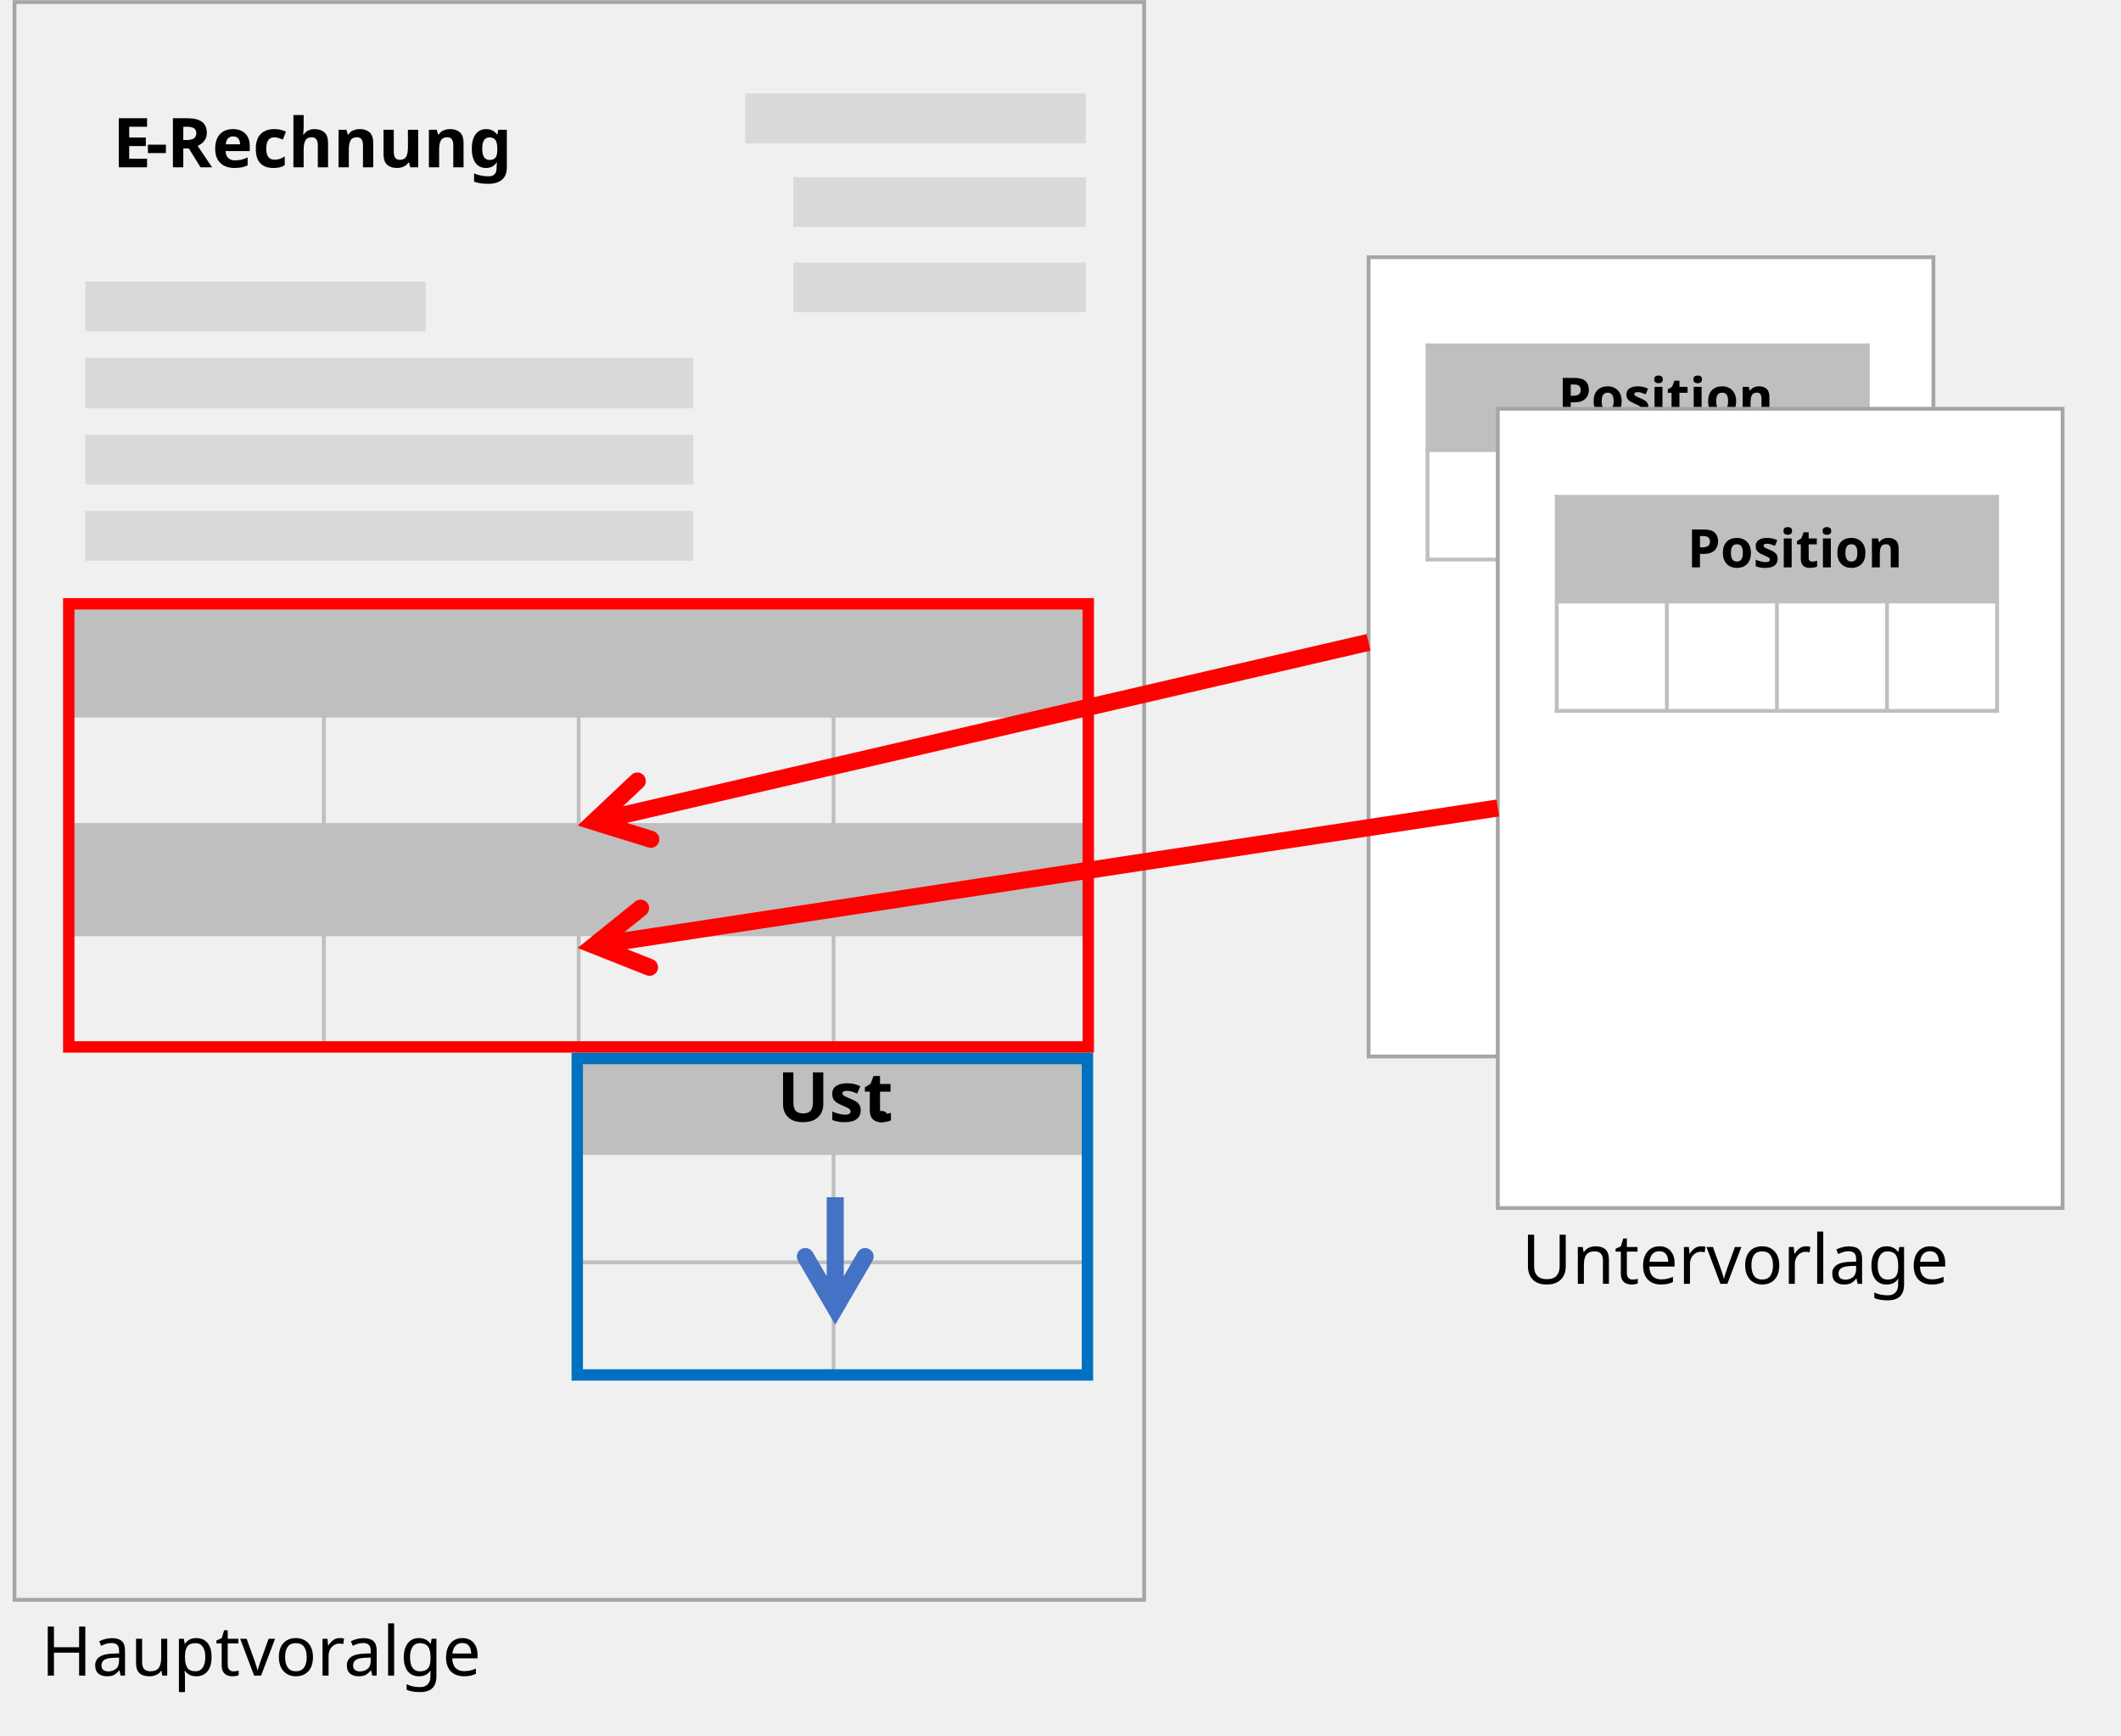
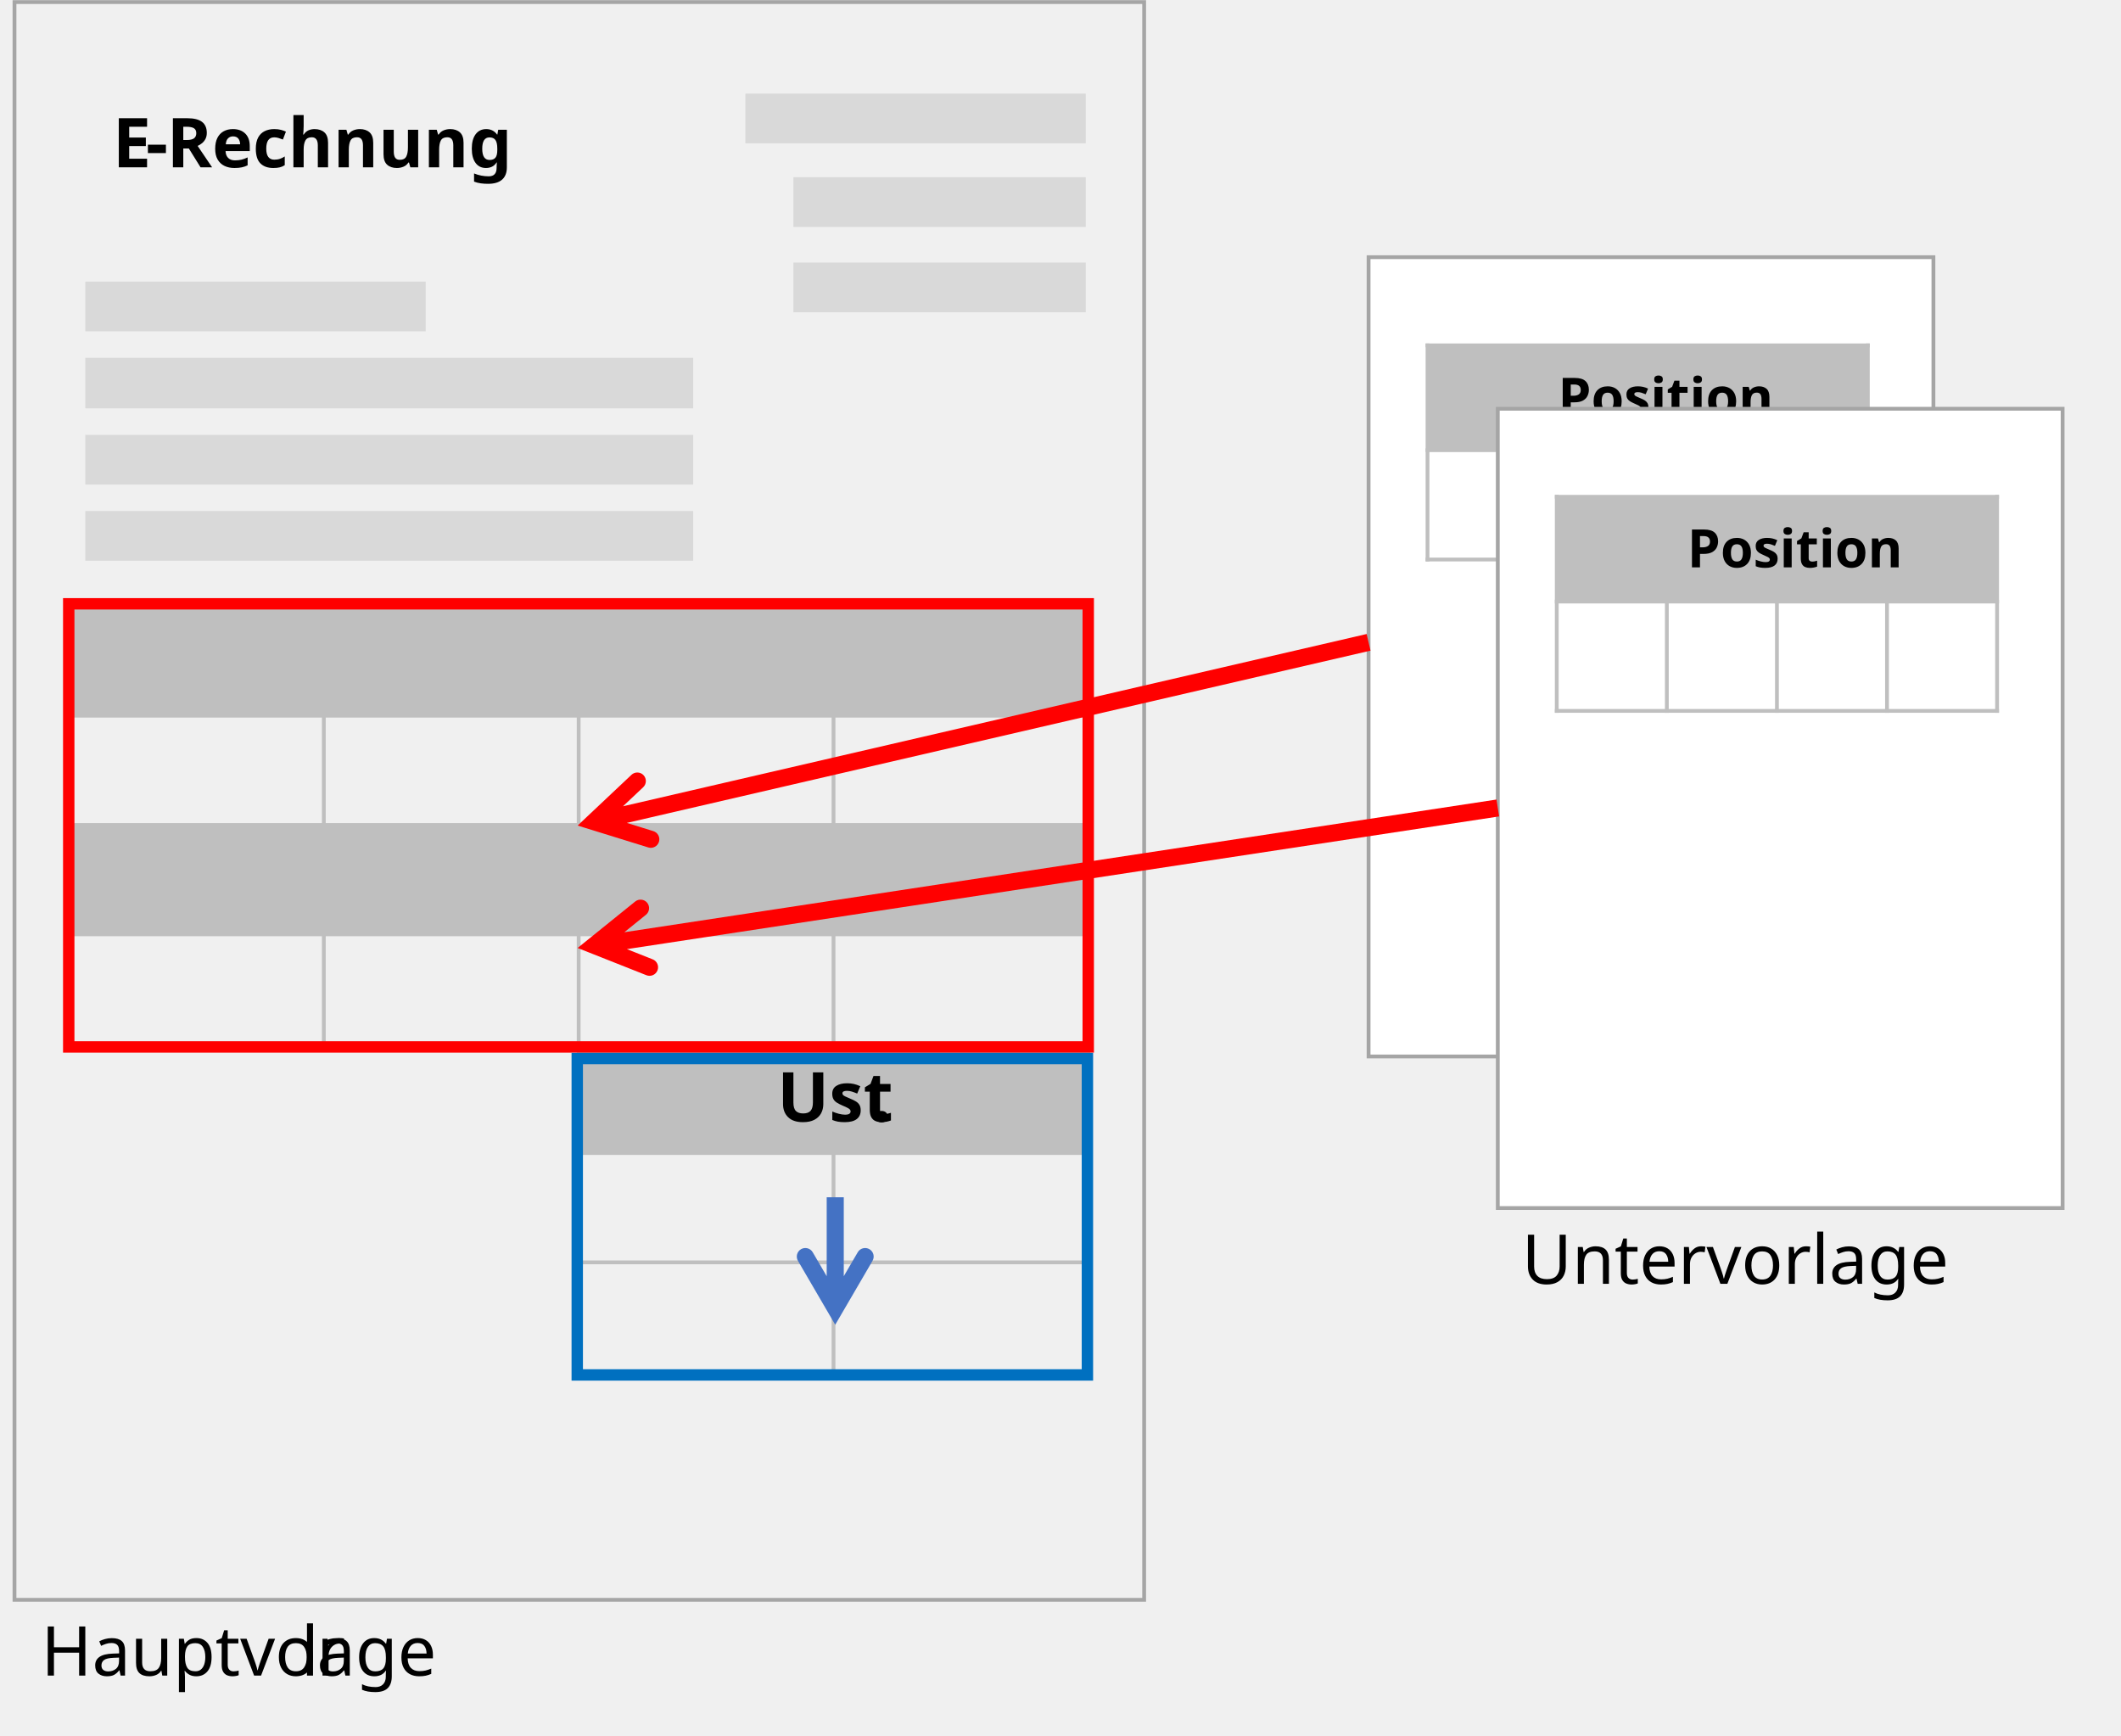
<svg xmlns="http://www.w3.org/2000/svg" width="2561" height="2095" xml:space="preserve" overflow="hidden">
  <g transform="translate(-392 -199)">
    <rect x="409.5" y="201.5" width="1364" height="1929" stroke="#A5A5A5" stroke-width="4.583" stroke-miterlimit="8" fill="none" />
    <text font-family="Calibri,Calibri_MSFontService,sans-serif" font-weight="700" font-size="83" transform="matrix(1 0 0 1 528 401)">E</text>
    <text font-family="Calibri,Calibri_MSFontService,sans-serif" font-weight="700" font-size="83" transform="matrix(1 0 0 1 568.104 401)">-</text>
    <text font-family="Calibri,Calibri_MSFontService,sans-serif" font-weight="700" font-size="83" transform="matrix(1 0 0 1 593.312 401)">Rechnung</text>
    <path d="M475.284 931.047 782.995 931.047 782.995 1063.05 475.284 1063.05Z" fill="#BFBFBF" fill-rule="evenodd" />
    <path d="M782.995 931.047 1090.71 931.047 1090.71 1063.05 782.995 1063.05Z" fill="#BFBFBF" fill-rule="evenodd" />
    <path d="M1090.71 931.047 1398.42 931.047 1398.42 1063.05 1090.71 1063.05Z" fill="#BFBFBF" fill-rule="evenodd" />
    <path d="M1398.42 931.047 1706.13 931.047 1706.13 1063.05 1398.42 1063.05Z" fill="#BFBFBF" fill-rule="evenodd" />
    <path d="M475.284 1195.05 782.995 1195.05 782.995 1327.05 475.284 1327.05Z" fill="#BFBFBF" fill-rule="evenodd" />
    <path d="M782.995 1195.05 1090.71 1195.05 1090.71 1327.05 782.995 1327.05Z" fill="#BFBFBF" fill-rule="evenodd" />
    <path d="M1090.71 1195.05 1398.42 1195.05 1398.42 1327.05 1090.71 1327.05Z" fill="#BFBFBF" fill-rule="evenodd" />
    <path d="M1398.42 1195.05 1706.13 1195.05 1706.13 1327.05 1398.42 1327.05Z" fill="#BFBFBF" fill-rule="evenodd" />
    <path d="M1090.71 1459.05 1706.13 1459.05 1706.13 1591.05 1090.71 1591.05Z" fill="#BFBFBF" fill-rule="evenodd" />
    <path d="M782.995 928.756 782.995 1461.34" stroke="#BFBFBF" stroke-width="4.583" stroke-linejoin="round" stroke-miterlimit="10" fill="none" fill-rule="evenodd" />
    <path d="M1090.71 928.756 1090.71 1857.34" stroke="#BFBFBF" stroke-width="4.583" stroke-linejoin="round" stroke-miterlimit="10" fill="none" fill-rule="evenodd" />
    <path d="M1398.42 928.756 1398.42 1461.34" stroke="#BFBFBF" stroke-width="4.583" stroke-linejoin="round" stroke-miterlimit="10" fill="none" fill-rule="evenodd" />
    <path d="M1398.42 1588.76 1398.42 1857.34" stroke="#BFBFBF" stroke-width="4.583" stroke-linejoin="round" stroke-miterlimit="10" fill="none" fill-rule="evenodd" />
    <path d="M472.992 1063.05 1708.42 1063.05" stroke="#BFBFBF" stroke-width="4.583" stroke-linejoin="round" stroke-miterlimit="10" fill="none" fill-rule="evenodd" />
    <path d="M472.992 1195.05 1708.42 1195.05" stroke="#BFBFBF" stroke-width="4.583" stroke-linejoin="round" stroke-miterlimit="10" fill="none" fill-rule="evenodd" />
    <path d="M472.992 1327.05 1708.42 1327.05" stroke="#BFBFBF" stroke-width="4.583" stroke-linejoin="round" stroke-miterlimit="10" fill="none" fill-rule="evenodd" />
    <path d="M472.992 1459.05 1708.42 1459.05" stroke="#BFBFBF" stroke-width="4.583" stroke-linejoin="round" stroke-miterlimit="10" fill="none" fill-rule="evenodd" />
    <path d="M1088.41 1591.05 1708.42 1591.05" stroke="#BFBFBF" stroke-width="4.583" stroke-linejoin="round" stroke-miterlimit="10" fill="none" fill-rule="evenodd" />
    <path d="M1088.41 1723.05 1708.42 1723.05" stroke="#BFBFBF" stroke-width="4.583" stroke-linejoin="round" stroke-miterlimit="10" fill="none" fill-rule="evenodd" />
    <path d="M475.284 928.756 475.284 1461.34" stroke="#BFBFBF" stroke-width="4.583" stroke-linejoin="round" stroke-miterlimit="10" fill="none" fill-rule="evenodd" />
    <path d="M1706.13 928.756 1706.13 1857.34" stroke="#BFBFBF" stroke-width="4.583" stroke-linejoin="round" stroke-miterlimit="10" fill="none" fill-rule="evenodd" />
    <path d="M472.992 931.047 1708.42 931.047" stroke="#BFBFBF" stroke-width="4.583" stroke-linejoin="round" stroke-miterlimit="10" fill="none" fill-rule="evenodd" />
    <path d="M1088.41 1855.05 1708.42 1855.05" stroke="#BFBFBF" stroke-width="4.583" stroke-linejoin="round" stroke-miterlimit="10" fill="none" fill-rule="evenodd" />
    <text font-family="Calibri,Calibri_MSFontService,sans-serif" font-weight="700" font-size="83" transform="matrix(1 0 0 1 1330.41 1553)">Ust</text>
    <text font-family="Calibri,Calibri_MSFontService,sans-serif" font-weight="700" font-size="83" transform="matrix(1 0 0 1 1444.65 1553)">.</text>
    <rect x="475" y="928" width="1231" height="535" stroke="#FF0000" stroke-width="13.75" stroke-miterlimit="8" fill="none" />
    <rect x="1089" y="1477" width="616" height="382" stroke="#0070C0" stroke-width="13.75" stroke-miterlimit="8" fill="none" />
    <rect x="2044.5" y="509.5" width="682" height="965" stroke="#A5A5A5" stroke-width="4.583" stroke-miterlimit="8" fill="#FFFFFF" />
    <path d="M2115.67 616 2647.33 616 2647.33 742.5 2115.67 742.5Z" fill="#BFBFBF" fill-rule="evenodd" />
    <path d="M2248.58 740.208 2248.58 876.792" stroke="#BFBFBF" stroke-width="4.583" stroke-linejoin="round" stroke-miterlimit="10" fill="none" fill-rule="evenodd" />
    <path d="M2381.5 740.208 2381.5 876.792" stroke="#BFBFBF" stroke-width="4.583" stroke-linejoin="round" stroke-miterlimit="10" fill="none" fill-rule="evenodd" />
    <path d="M2514.42 740.208 2514.42 876.792" stroke="#BFBFBF" stroke-width="4.583" stroke-linejoin="round" stroke-miterlimit="10" fill="none" fill-rule="evenodd" />
    <path d="M2113.38 742.5 2649.62 742.5" stroke="#BFBFBF" stroke-width="4.583" stroke-linejoin="round" stroke-miterlimit="10" fill="none" fill-rule="evenodd" />
    <path d="M2115.67 613.708 2115.67 876.792" stroke="#BFBFBF" stroke-width="4.583" stroke-linejoin="round" stroke-miterlimit="10" fill="none" fill-rule="evenodd" />
    <path d="M2647.33 613.708 2647.33 876.792" stroke="#BFBFBF" stroke-width="4.583" stroke-linejoin="round" stroke-miterlimit="10" fill="none" fill-rule="evenodd" />
    <path d="M2113.38 616 2649.62 616" stroke="#BFBFBF" stroke-width="4.583" stroke-linejoin="round" stroke-miterlimit="10" fill="none" fill-rule="evenodd" />
    <path d="M2113.38 874.5 2649.62 874.5" stroke="#BFBFBF" stroke-width="4.583" stroke-linejoin="round" stroke-miterlimit="10" fill="none" fill-rule="evenodd" />
    <text font-family="Calibri,Calibri_MSFontService,sans-serif" font-weight="700" font-size="64" transform="matrix(1 0 0 1 2273.16 701)">Position</text>
    <rect x="2200.5" y="692.5" width="682" height="965" stroke="#A5A5A5" stroke-width="4.583" stroke-miterlimit="8" fill="#FFFFFF" />
    <path d="M2271.71 798.762 2803.38 798.762 2803.38 925.262 2271.71 925.262Z" fill="#BFBFBF" fill-rule="evenodd" />
    <path d="M2404.63 922.971 2404.63 1059.55" stroke="#BFBFBF" stroke-width="4.583" stroke-linejoin="round" stroke-miterlimit="10" fill="none" fill-rule="evenodd" />
    <path d="M2537.55 922.971 2537.55 1059.55" stroke="#BFBFBF" stroke-width="4.583" stroke-linejoin="round" stroke-miterlimit="10" fill="none" fill-rule="evenodd" />
    <path d="M2670.46 922.971 2670.46 1059.55" stroke="#BFBFBF" stroke-width="4.583" stroke-linejoin="round" stroke-miterlimit="10" fill="none" fill-rule="evenodd" />
    <path d="M2269.42 925.262 2805.67 925.262" stroke="#BFBFBF" stroke-width="4.583" stroke-linejoin="round" stroke-miterlimit="10" fill="none" fill-rule="evenodd" />
    <path d="M2271.71 796.471 2271.71 1059.55" stroke="#BFBFBF" stroke-width="4.583" stroke-linejoin="round" stroke-miterlimit="10" fill="none" fill-rule="evenodd" />
    <path d="M2803.38 796.471 2803.38 1059.55" stroke="#BFBFBF" stroke-width="4.583" stroke-linejoin="round" stroke-miterlimit="10" fill="none" fill-rule="evenodd" />
    <path d="M2269.42 798.762 2805.67 798.762" stroke="#BFBFBF" stroke-width="4.583" stroke-linejoin="round" stroke-miterlimit="10" fill="none" fill-rule="evenodd" />
    <path d="M2269.42 1057.26 2805.67 1057.26" stroke="#BFBFBF" stroke-width="4.583" stroke-linejoin="round" stroke-miterlimit="10" fill="none" fill-rule="evenodd" />
    <text font-family="Calibri,Calibri_MSFontService,sans-serif" font-weight="700" font-size="64" transform="matrix(1 0 0 1 2429.21 884)">Position</text>
    <path d="M1.551-10.195 1092.4 155.747 1089.3 176.138-1.551 10.195ZM1041.58 112.928 1111.08 169.02 1028.04 201.907C1022.75 204.004 1016.75 201.412 1014.66 196.117 1012.56 190.822 1015.15 184.829 1020.45 182.731L1087.04 156.354 1084.37 173.967 1028.62 128.978C1024.19 125.401 1023.5 118.908 1027.07 114.476 1030.65 110.044 1037.14 109.351 1041.58 112.928Z" fill="#FF0000" transform="matrix(-1 0 0 1 2200.53 1174.5)" />
    <path d="M1410.81 1644.5 1410.81 1777.95 1390.19 1777.95 1390.19 1644.5ZM1445.5 1721.27 1400.5 1798.42 1355.5 1721.27C1352.63 1716.35 1354.29 1710.04 1359.21 1707.17 1364.13 1704.3 1370.44 1705.96 1373.31 1710.88L1409.41 1772.75 1391.59 1772.75 1427.69 1710.88C1430.56 1705.96 1436.87 1704.3 1441.79 1707.17 1446.71 1710.04 1448.37 1716.35 1445.5 1721.27Z" fill="#4472C4" />
    <path d="M2.327-10.046 937.416 206.548 932.762 226.641-2.327 10.046ZM890.028 159.964 955.028 221.213 869.718 247.645C864.278 249.331 858.501 246.287 856.816 240.847 855.13 235.407 858.174 229.63 863.614 227.944L932.038 206.744 928.018 224.1 875.883 174.975C871.738 171.069 871.544 164.542 875.45 160.397 879.356 156.252 885.883 156.058 890.028 159.964Z" fill="#FF0000" transform="matrix(-1 0 0 1 2044.48 974.5)" />
    <rect x="495" y="539" width="411" height="60" fill="#D9D9D9" />
    <rect x="495" y="631" width="734" height="61" fill="#D9D9D9" />
    <rect x="495" y="724" width="734" height="60" fill="#D9D9D9" />
    <rect x="495" y="816" width="734" height="60" fill="#D9D9D9" />
    <rect x="1292" y="312" width="411" height="60" fill="#D9D9D9" />
    <rect x="1350" y="516" width="353" height="60" fill="#D9D9D9" />
    <rect x="1350" y="413" width="353" height="60" fill="#D9D9D9" />
-     <text font-family="Calibri,Calibri_MSFontService,sans-serif" font-weight="400" font-size="83" transform="matrix(1 0 0 1 441.62 2222)">Hauptvoralge</text>
+     <text font-family="Calibri,Calibri_MSFontService,sans-serif" font-weight="400" font-size="83" transform="matrix(1 0 0 1 441.62 2222)">Hauptvor</text>
+     <text font-family="Calibri,Calibri_MSFontService,sans-serif" font-weight="400" font-size="83" transform="matrix(1 0 0 1 755.601 2222)">l</text>
+     <text font-family="Calibri,Calibri_MSFontService,sans-serif" font-weight="400" font-size="83" transform="matrix(1 0 0 1 774.507 2222)">age</text>
    <text font-family="Calibri,Calibri_MSFontService,sans-serif" font-weight="400" font-size="83" transform="matrix(1 0 0 1 2229.44 1749)">Untervorlage</text>
  </g>
</svg>
